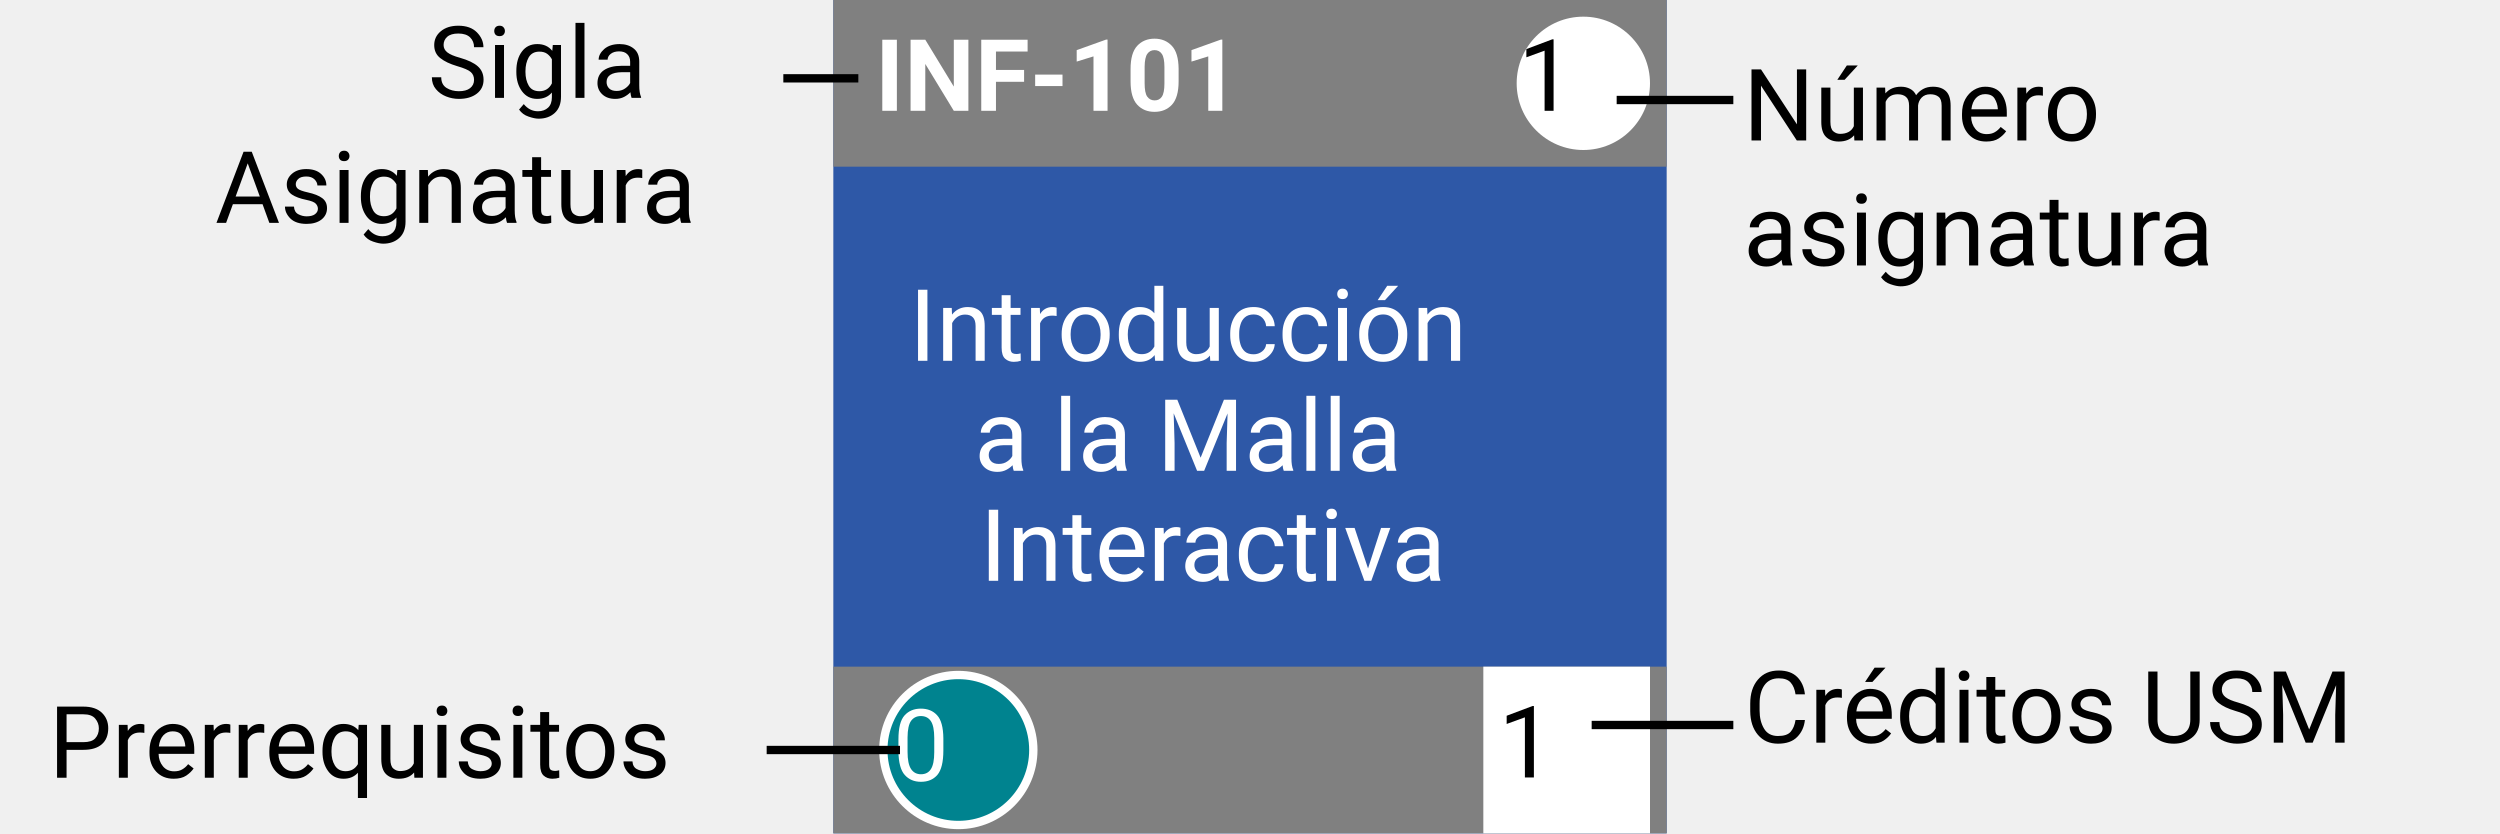
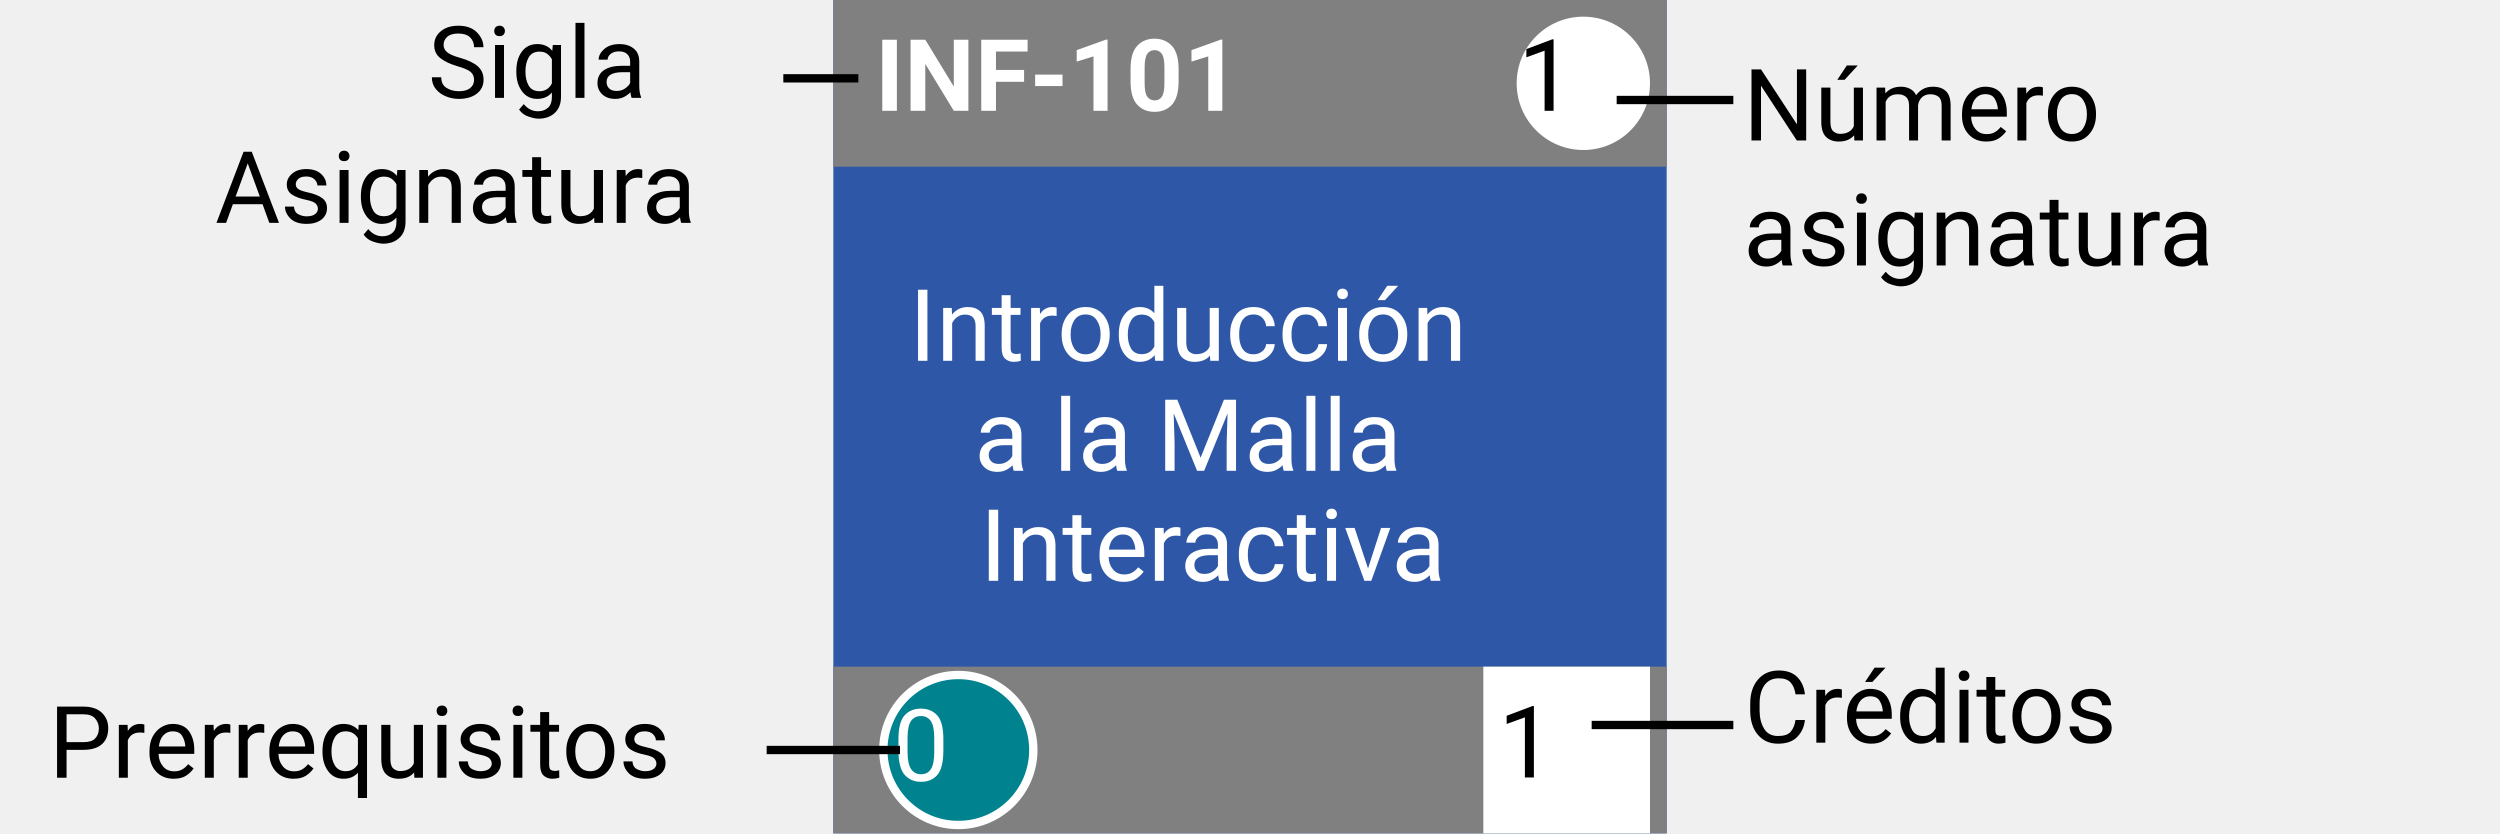
<svg xmlns="http://www.w3.org/2000/svg" width="300" height="100" font-family="  -apple-system,   BlinkMacSystemFont,   &quot;Segoe UI&quot;,   &quot;Roboto&quot;,   &quot;Helvetica Neue&quot;, Arial, sans-serif,   &quot;Apple Color Emoji&quot;, &quot;Segoe UI Emoji&quot;, &quot;Segoe UI Symbol&quot;">
  <style type="text/css">
   .bars {
      fill: grey;
   }
   .text {
      fill: black;
   }
   .line {
      stroke: black;
   }
   @media(prefers-color-scheme: dark) {
      .bars {
         fill: #404040;
      }
      .text {
         fill: white;
      }
      .line {
         stroke: white;
      }
   }
</style>
  <style>.D{dominant-baseline:middle}.E{font-size:12px}.F{text-anchor:middle}</style>
  <path fill="#2e58a7" d="M100 0h100v100H100z" />
  <path d="M100 0h100v20H100zm0 80h100v20H100z" class="bars" fill="gray" />
  <circle cx="190" cy="10" r="8" fill="#fff" fill-rule="evenodd" />
  <circle cy="90" cx="115" r="9" fill="#00838f" stroke="#fff" />
  <path d="M178 80h20v20h-20z" fill="#fff" />
  <text xml:space="preserve" x="190" y="10" writing-mode="lr-tb" direction="ltr" class="D E F">
    <tspan x="190" y="10" class="D">1</tspan>
  </text>
  <text xml:space="preserve" x="188" y="90" class="D E F">
    <tspan x="187.639" y="90" class="D">1</tspan>
  </text>
  <text xml:space="preserve" x="115" y="90" fill="#fff" class="D E F">
    <tspan x="114.979" y="90.391" class="D">0</tspan>
  </text>
  <text xml:space="preserve" x="105" y="10" font-weight="bold" letter-spacing="0" fill="#fff" class="D E">
    <tspan x="105" y="10" class="D">INF-101</tspan>
  </text>
  <text xml:space="preserve" x="150" y="40" fill="#fff" class="E F">
    <tspan x="150" y="40" class="D">Introducción</tspan>
    <tspan x="150" y="53.2" class="D">a la Malla</tspan>
    <tspan x="150" y="66.4" class="D">Interactiva</tspan>
  </text>
  <text xml:space="preserve" x="92.465" y="11.742" text-anchor="end" class="E text">
    <tspan x="92.465" y="11.742">Sigla</tspan>
    <tspan x="92.465" y="26.742">Asignatura</tspan>
  </text>
  <text xml:space="preserve" x="209.197" y="16.86" class="E text">
    <tspan x="209.197" y="16.86">Número</tspan>
    <tspan x="209.197" y="31.86">asignatura</tspan>
  </text>
  <text xml:space="preserve" x="209.326" y="89.117" class="E text">
-     <tspan id="subjectExample" x="209.326" y="89.117">Créditos USM</tspan>
+     <tspan id="subjectExample" x="209.326" y="89.117">Créditos</tspan>
  </text>
  <text xml:space="preserve" x="47.622" y="93.323" class="E F text">
    <tspan x="47.622" y="93.323">Prerrequisitos</tspan>
  </text>
  <path d="M94 9.4h9m91 2.6h14m-17 75h17m-100 3H92" class="line" stroke="#000" />
</svg>
